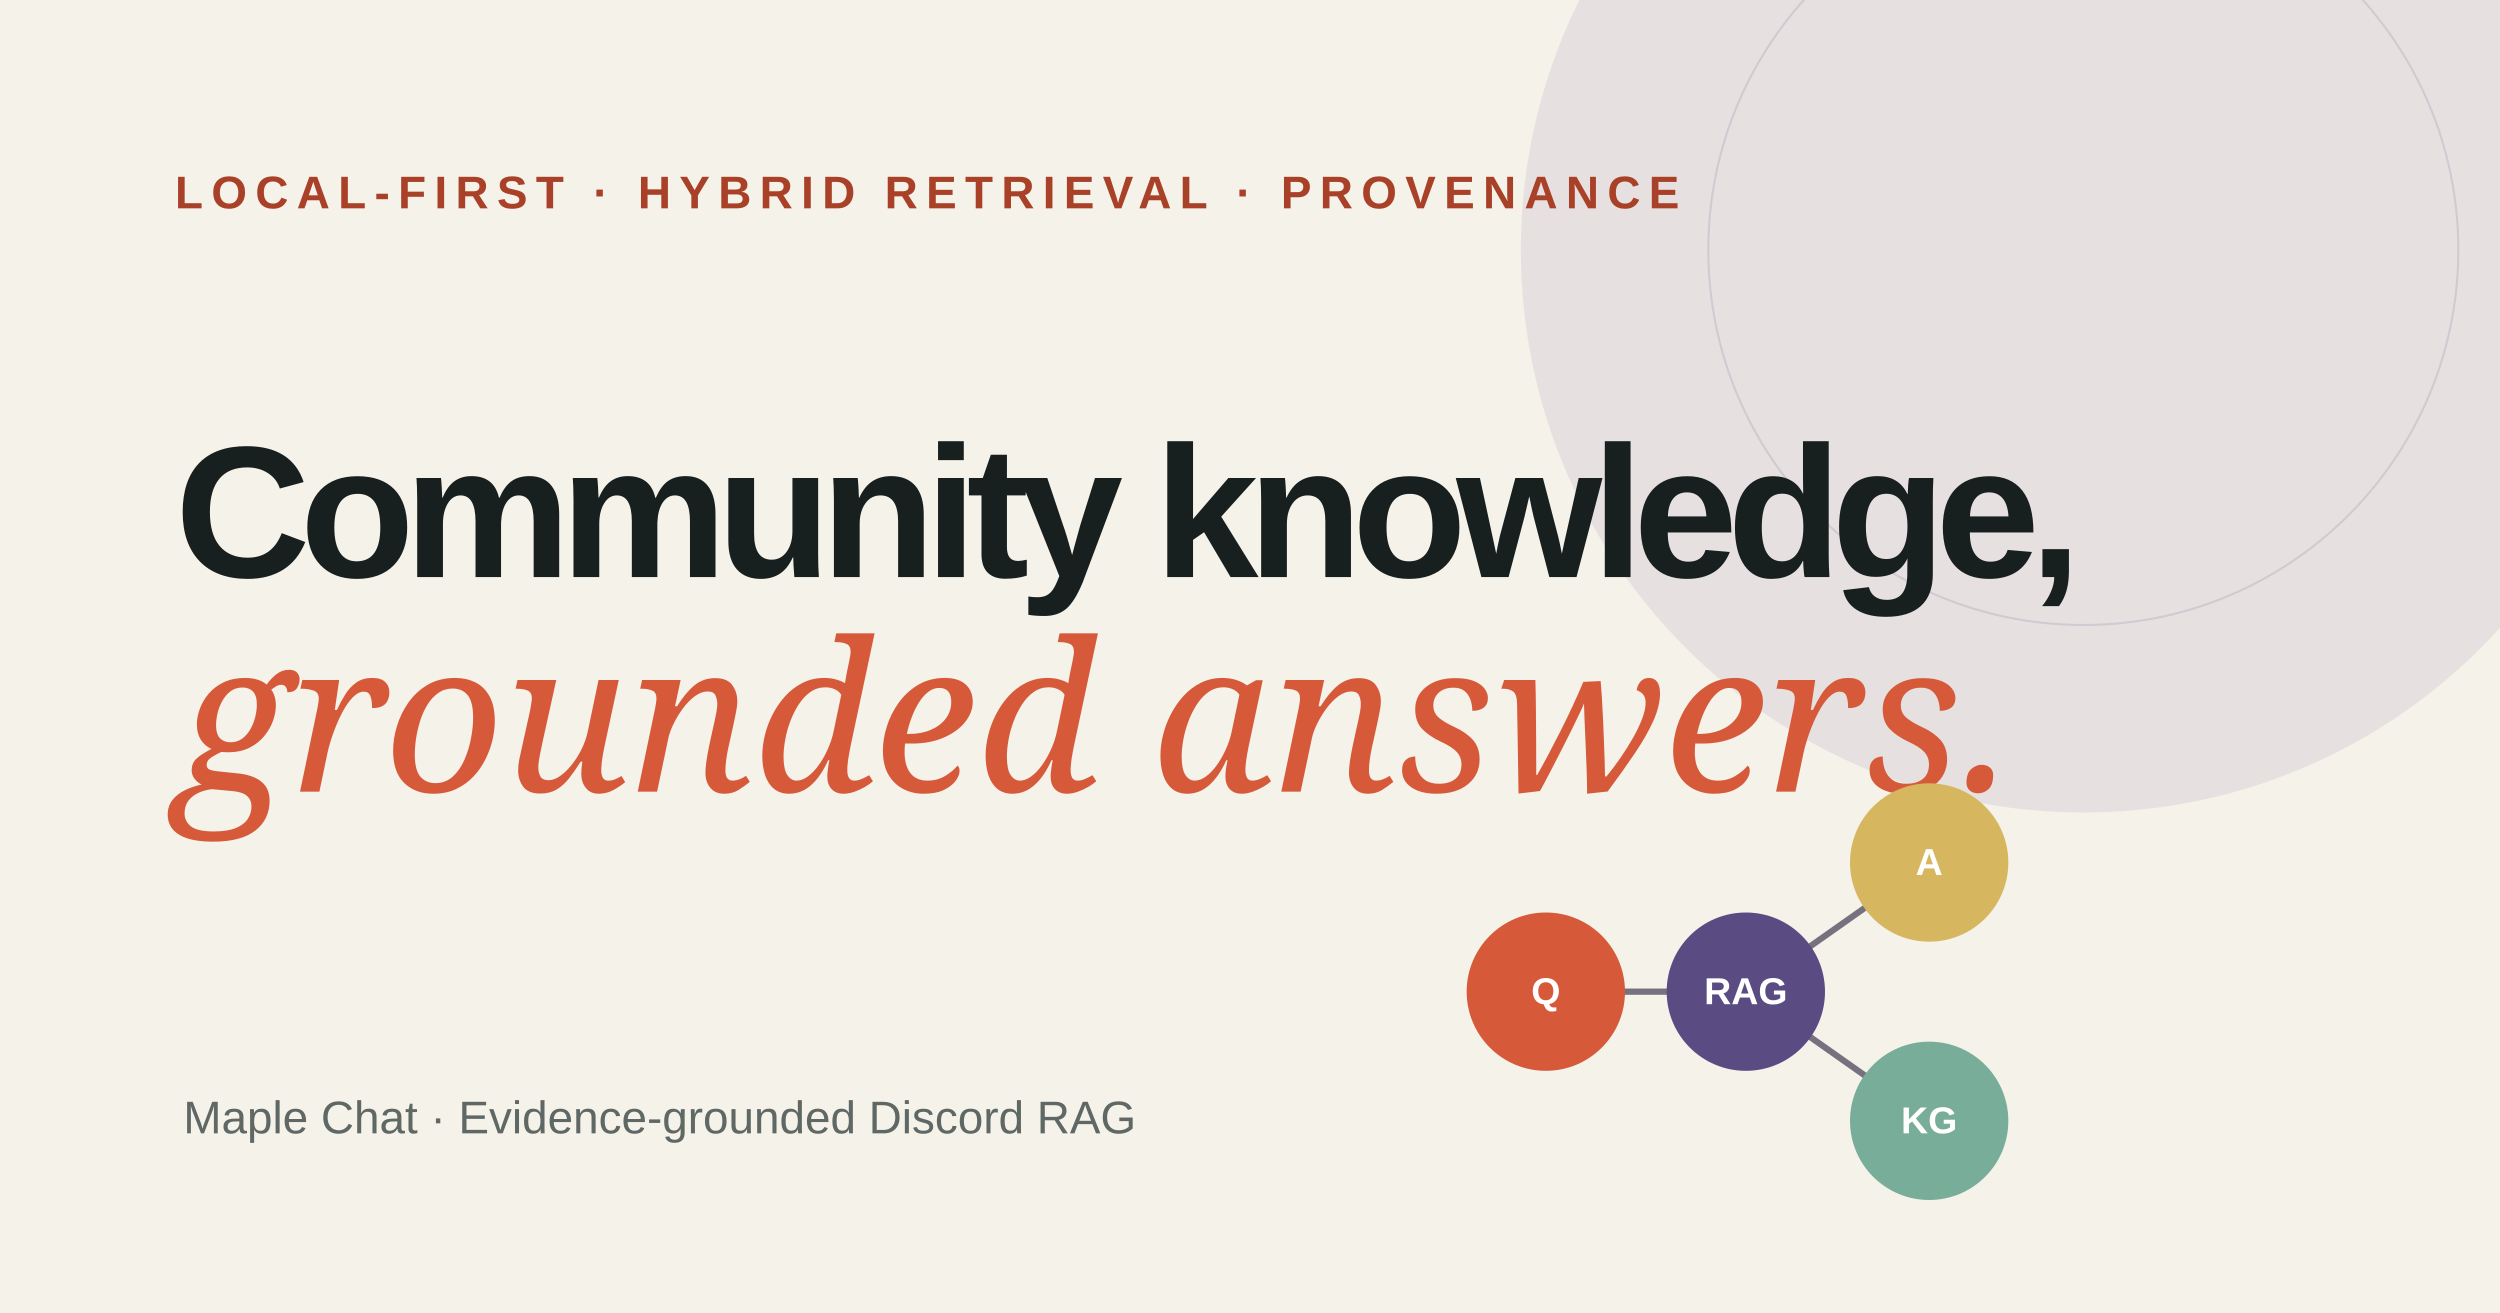
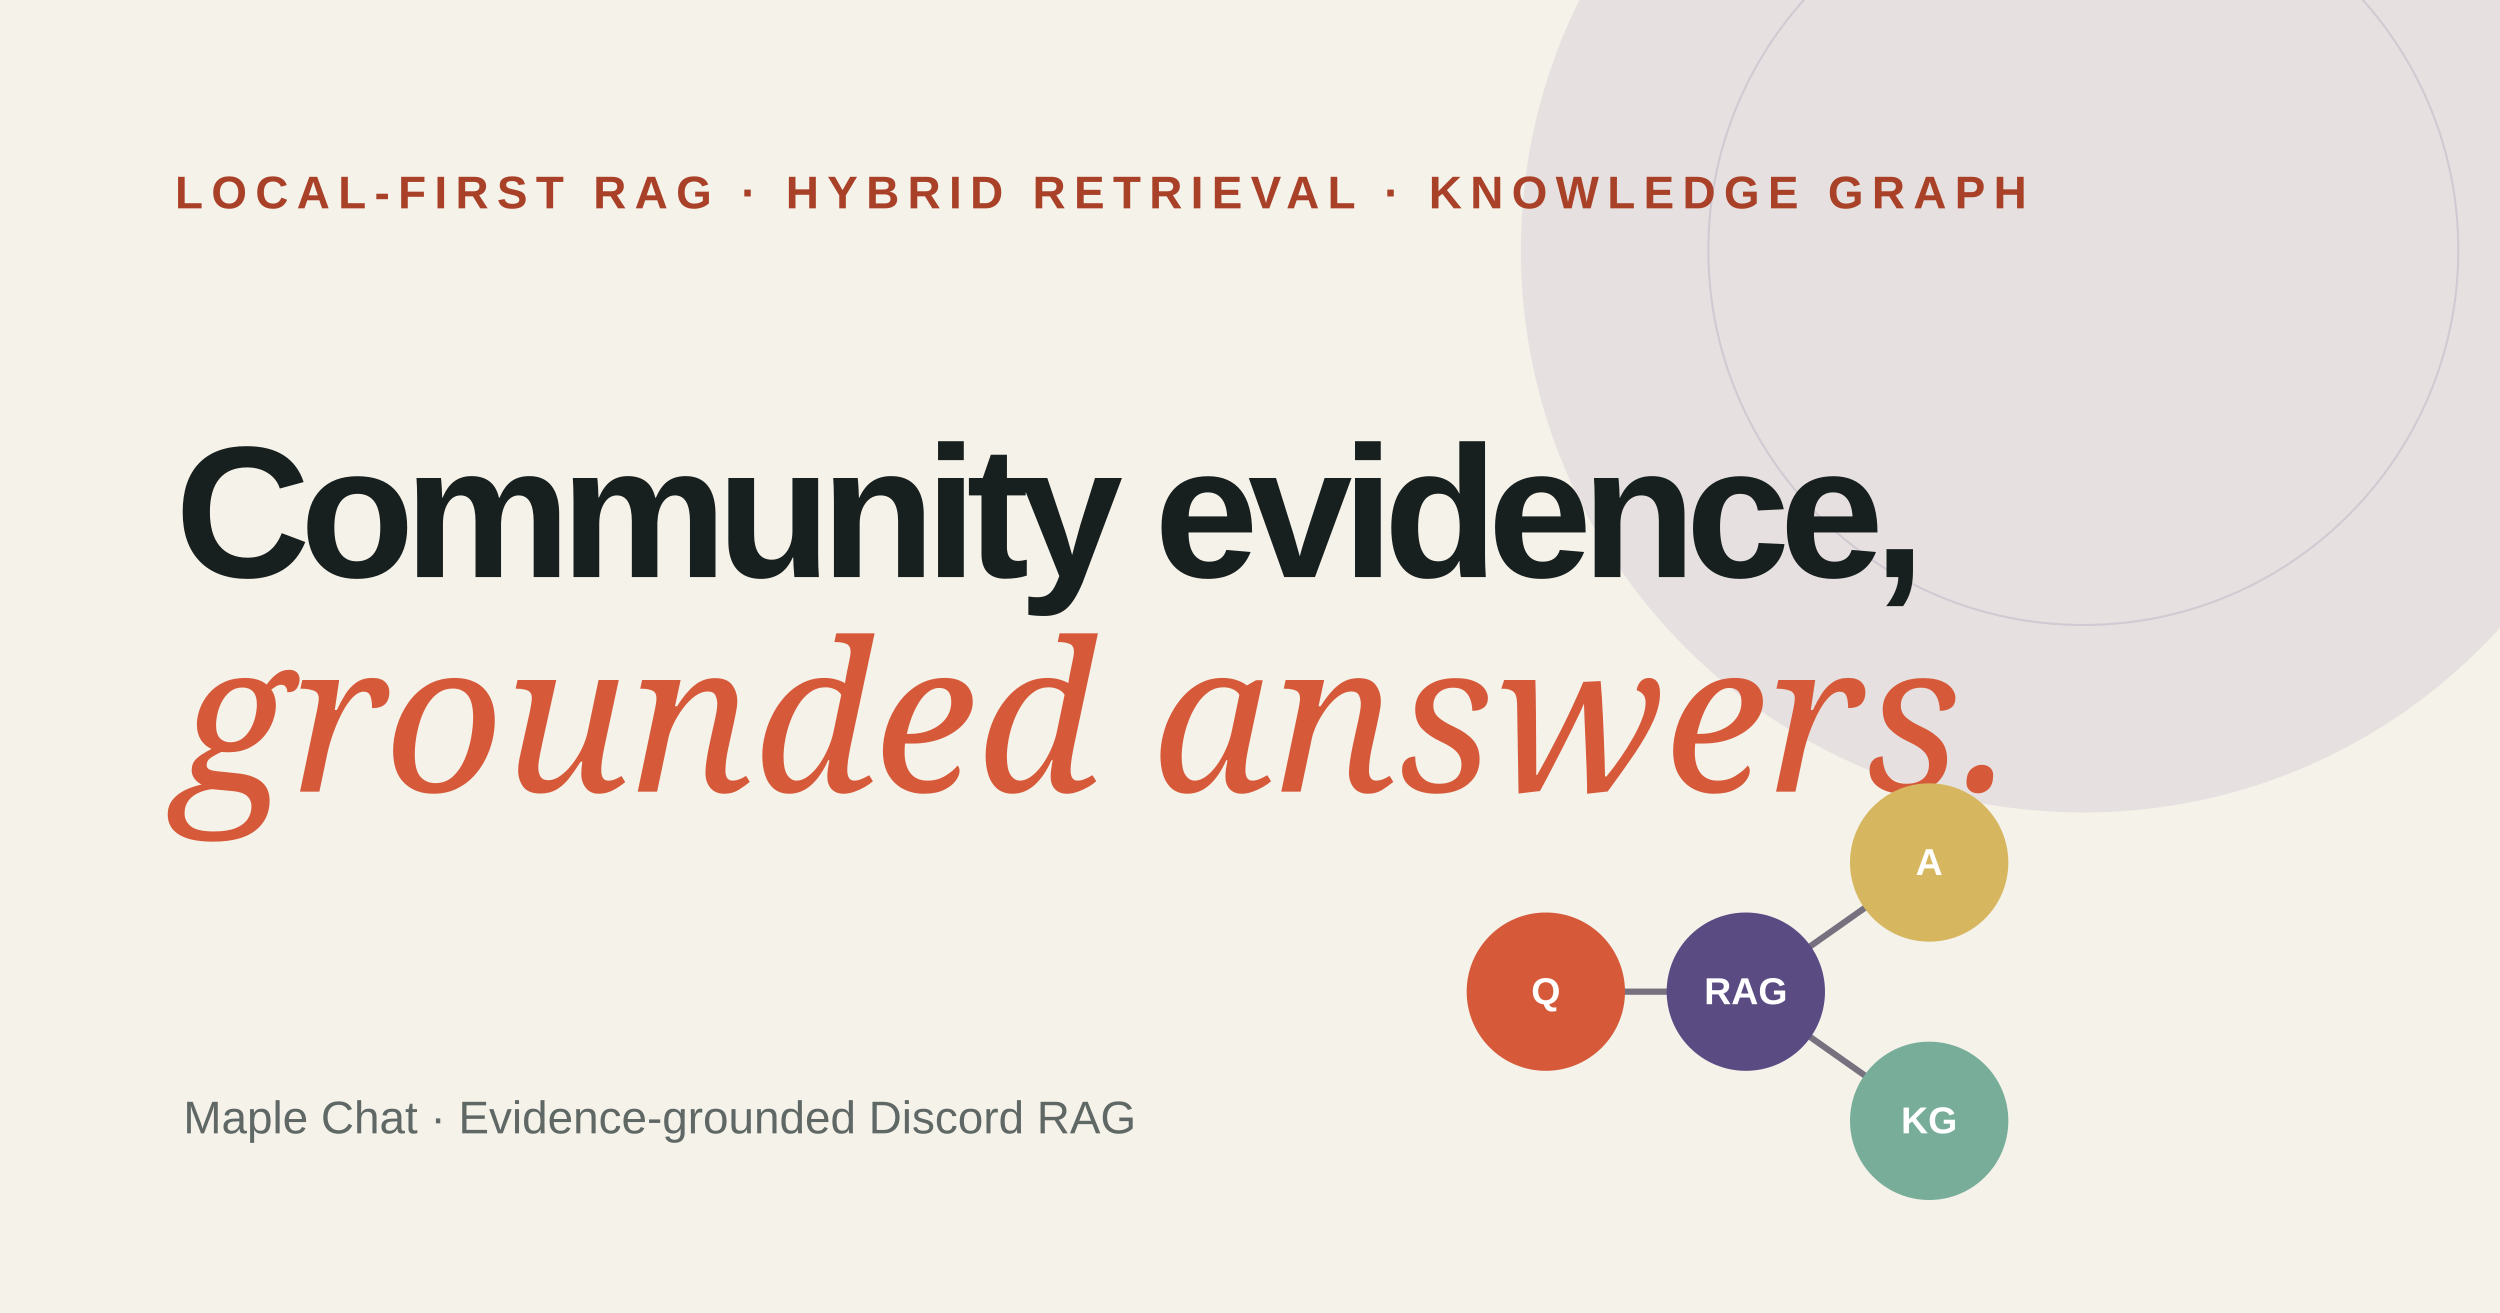
<svg xmlns="http://www.w3.org/2000/svg" viewBox="0 0 1200 630" role="img" aria-labelledby="title desc">
  <rect width="1200" height="630" fill="#f5f2ea" />
  <circle cx="1000" cy="120" r="270" fill="#5a4b83" opacity=".1" />
  <circle cx="1000" cy="120" r="180" fill="none" stroke="#5a4b83" opacity=".16" />
-   <text x="84" y="100" fill="#a94129" font-family="Arial" font-size="22" font-weight="700" letter-spacing="4">LOCAL-FIRST · HYBRID RETRIEVAL · PROVENANCE</text>
-   <text x="84" y="277" fill="#18201f" font-family="Arial" font-size="90" font-weight="700" letter-spacing="-5">Community knowledge,</text>
+   <text x="84" y="100" fill="#a94129" font-family="Arial" font-size="22" font-weight="700" letter-spacing="4">LOCAL-FIRST RAG · HYBRID RETRIEVAL · KNOWLEDGE GRAPH</text>
+   <text x="84" y="277" fill="#18201f" font-family="Arial" font-size="90" font-weight="700" letter-spacing="-5">Community evidence,</text>
  <text x="84" y="380" fill="#d65a3a" font-family="Georgia" font-size="100" font-style="italic">grounded answers.</text>
  <g transform="translate(742 434)">
    <path d="M0 42h96M96 42l88-62M96 42l88 62" fill="none" stroke="#77717f" stroke-width="3" />
    <circle cx="0" cy="42" r="38" fill="#d65a3a" />
    <circle cx="96" cy="42" r="38" fill="#5a4b83" />
    <circle cx="184" cy="-20" r="38" fill="#d6b760" />
    <circle cx="184" cy="104" r="38" fill="#78ad9a" />
    <g fill="#fff" font-family="Arial" font-weight="700" font-size="18" text-anchor="middle">
      <text x="0" y="48">Q</text>
      <text x="96" y="48">RAG</text>
      <text x="184" y="-14">A</text>
      <text x="184" y="110">KG</text>
    </g>
  </g>
  <text x="88" y="544" fill="#5f6865" font-family="Arial" font-size="22">Maple Chat · Evidence-grounded Discord RAG</text>
</svg>
